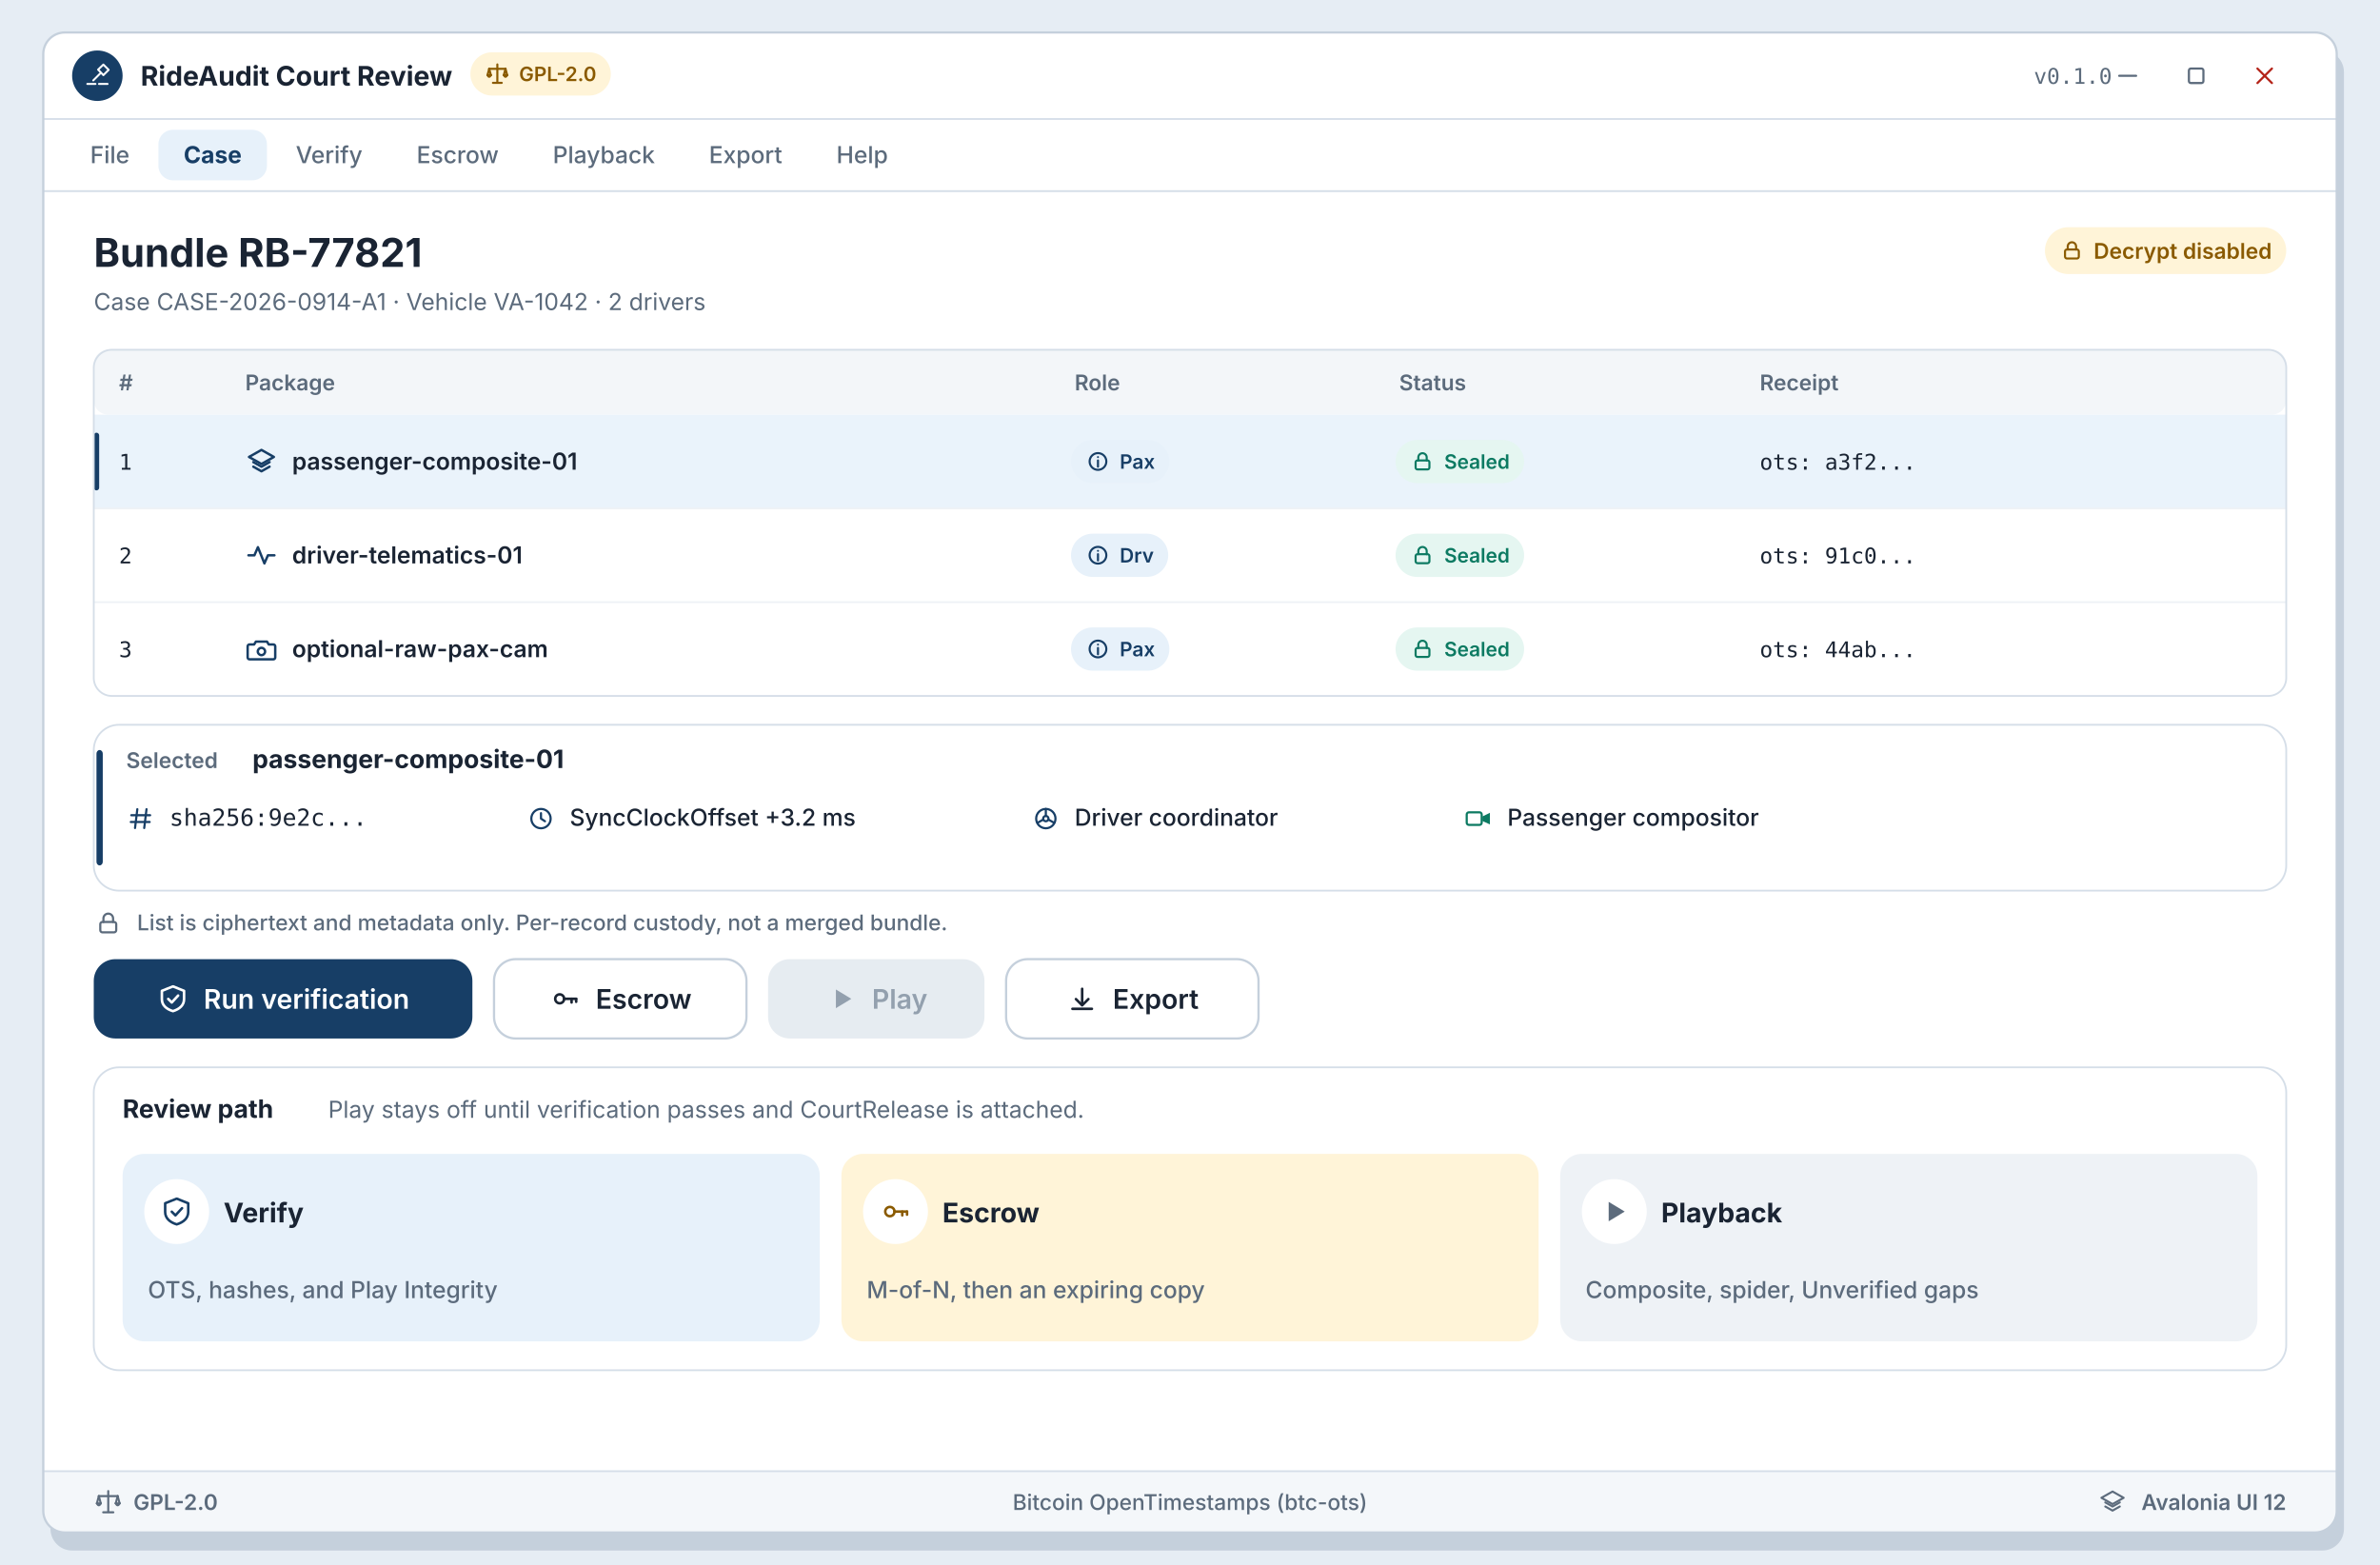
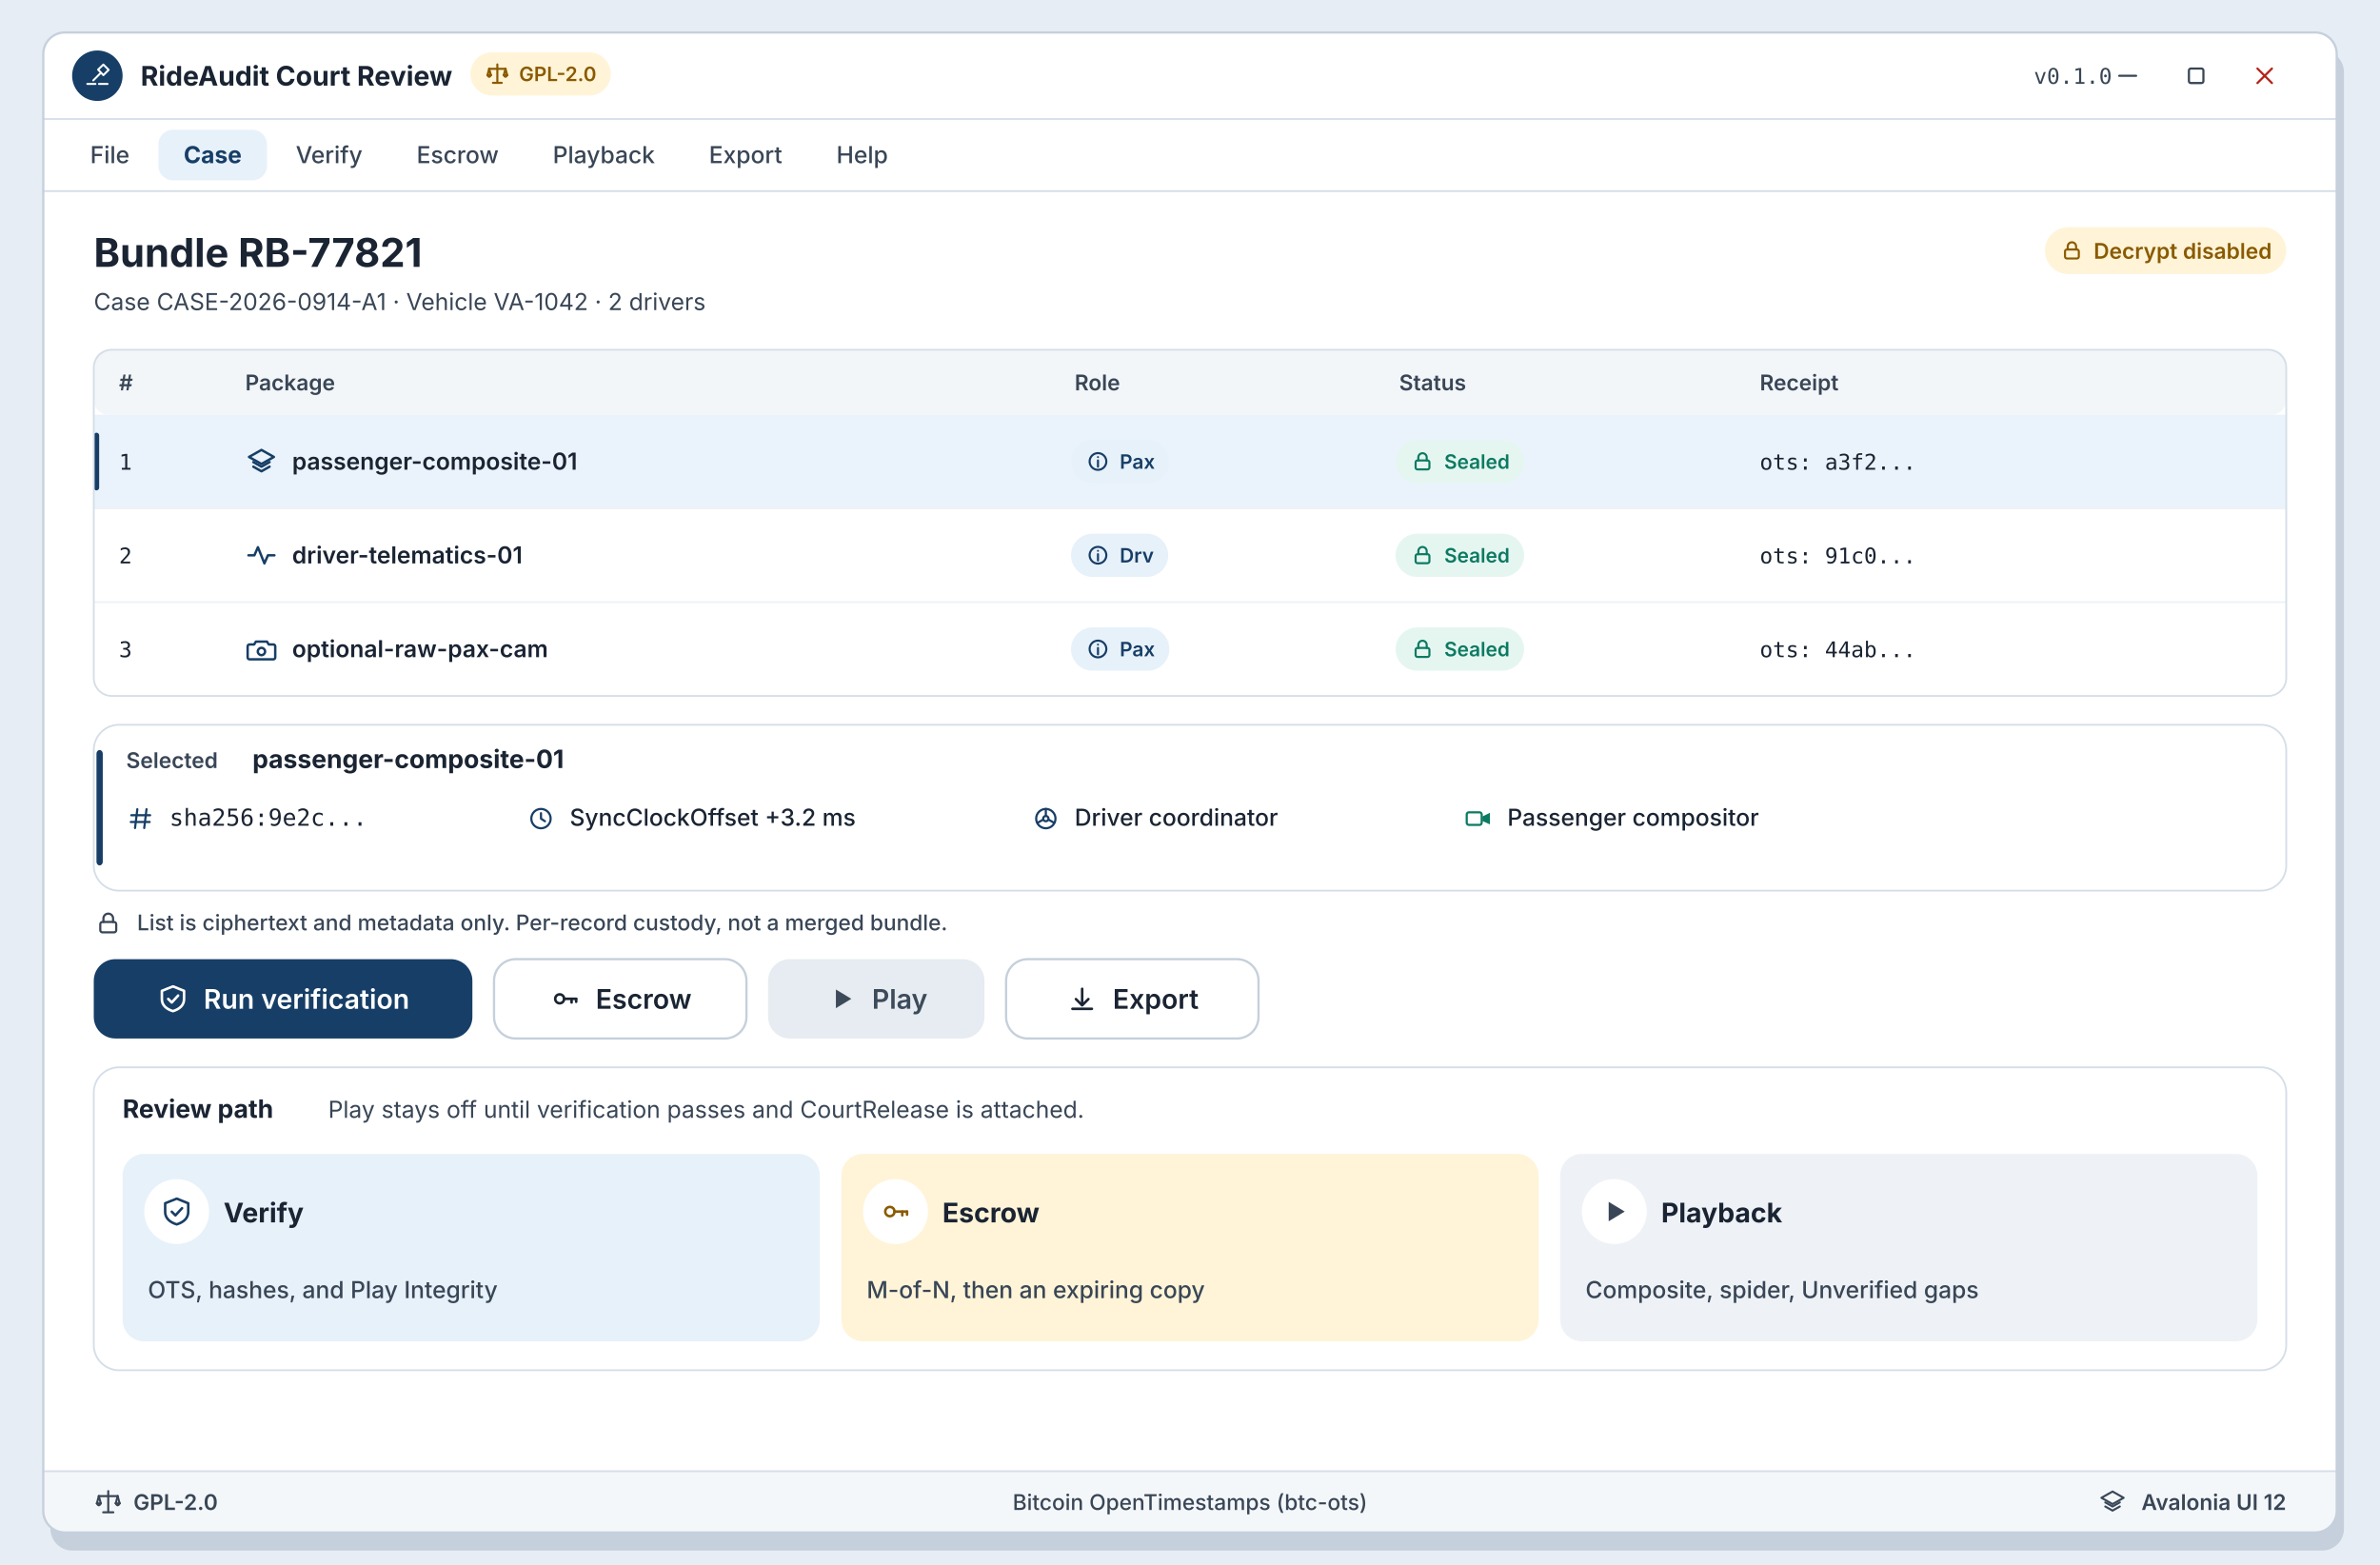
<svg xmlns="http://www.w3.org/2000/svg" width="1320" height="868" viewBox="0 0 1320 868" role="img">
  <defs>
    <clipPath id="win">
      <rect x="24" y="18" width="1272" height="832" rx="12" />
    </clipPath>
  </defs>
  <rect x="0" y="0" width="1320" height="868" rx="0" fill="#E6EDF4" />
  <rect x="28" y="28" width="1272" height="832" rx="12" fill="#C5D0DC" />
  <g clip-path="url(#win)">
    <rect x="24" y="18" width="1272" height="832" rx="0" fill="#FFFFFF" />
    <rect x="40" y="28" width="28" height="28" rx="14" fill="#173E66" />
    <g transform="translate(46.72 34.72) scale(0.61)">
      <path d="M2.8 19.4h7.4" fill="none" stroke="#FFFFFF" stroke-width="1.8" stroke-linecap="round" stroke-linejoin="round" />
      <path d="M13.4 19.4H21.2" fill="none" stroke="#FFFFFF" stroke-width="1.8" stroke-linecap="round" stroke-linejoin="round" />
      <path d="M8.2 16.2 14.4 10" fill="none" stroke="#FFFFFF" stroke-width="1.8" stroke-linecap="round" stroke-linejoin="round" />
      <path d="M12.6 6.4 17.4 1.8 22.2 6.6 17.4 11.4Z" fill="none" stroke="#FFFFFF" stroke-width="1.8" stroke-linecap="round" stroke-linejoin="round" />
    </g>
    <text x="78" y="47.5" fill="#1A2433" font-family="Inter, Segoe UI, Roboto, Helvetica, Arial, sans-serif" font-size="15" font-weight="700" text-anchor="start">RideAudit Court Review</text>
    <rect x="260.88" y="29" width="77.89" height="24" rx="12" fill="#FFF4D8" />
    <g transform="translate(268.88 34) scale(0.58)">
      <path d="M12 3v17.2" fill="none" stroke="#8A5A00" stroke-width="2" stroke-linecap="round" stroke-linejoin="round" />
      <path d="M7.8 20.6h8.4" fill="none" stroke="#8A5A00" stroke-width="2" stroke-linecap="round" stroke-linejoin="round" />
      <path d="M4.2 7.2h15.6" fill="none" stroke="#8A5A00" stroke-width="2" stroke-linecap="round" stroke-linejoin="round" />
      <path d="M4.2 7.2 2.6 13.2" fill="none" stroke="#8A5A00" stroke-width="2" stroke-linecap="round" stroke-linejoin="round" />
      <path d="M4.2 7.2 5.8 13.2" fill="none" stroke="#8A5A00" stroke-width="2" stroke-linecap="round" stroke-linejoin="round" />
      <path d="M2.6 13.2h3.2" fill="none" stroke="#8A5A00" stroke-width="2" stroke-linecap="round" stroke-linejoin="round" />
      <path d="M2.6 13.2Q4.2 16.4 5.8 13.2" fill="none" stroke="#8A5A00" stroke-width="2" stroke-linecap="round" stroke-linejoin="round" />
      <path d="M19.8 7.2 18.2 13.2" fill="none" stroke="#8A5A00" stroke-width="2" stroke-linecap="round" stroke-linejoin="round" />
      <path d="M19.8 7.2 21.4 13.2" fill="none" stroke="#8A5A00" stroke-width="2" stroke-linecap="round" stroke-linejoin="round" />
      <path d="M18.2 13.2h3.2" fill="none" stroke="#8A5A00" stroke-width="2" stroke-linecap="round" stroke-linejoin="round" />
      <path d="M18.2 13.2Q19.8 16.4 21.4 13.2" fill="none" stroke="#8A5A00" stroke-width="2" stroke-linecap="round" stroke-linejoin="round" />
    </g>
    <text x="287.88" y="45" fill="#8A5A00" font-family="Inter, Segoe UI, Roboto, Helvetica, Arial, sans-serif" font-size="11" font-weight="600" text-anchor="start">GPL-2.0</text>
-     <text x="1128" y="46.5" fill="#5C6B7C" font-family="JetBrains Mono, ui-monospace, SFMono-Regular, Menlo, Consolas, monospace" font-size="12" font-weight="500" text-anchor="start">v0.1.0</text>
+     <text x="1128" y="46.5" fill="#394656" font-family="JetBrains Mono, ui-monospace, SFMono-Regular, Menlo, Consolas, monospace" font-size="12" font-weight="500" text-anchor="start">v0.1.0</text>
    <g transform="translate(1172 34) scale(0.67)">
-       <path d="M5 12h14" fill="none" stroke="#5C6B7C" stroke-width="1.8" stroke-linecap="round" stroke-linejoin="round" />
+       <path d="M5 12h14" fill="none" stroke="#394656" stroke-width="1.8" stroke-linecap="round" stroke-linejoin="round" />
    </g>
    <g transform="translate(1210 34) scale(0.67)">
-       <rect x="6" y="6" width="12" height="12" rx="1.6" fill="none" stroke="#5C6B7C" stroke-width="1.8" stroke-linejoin="round" />
+       <rect x="6" y="6" width="12" height="12" rx="1.6" fill="none" stroke="#394656" stroke-width="1.8" stroke-linejoin="round" />
    </g>
    <g transform="translate(1248 34) scale(0.67)">
      <path d="M6 6 18 18" fill="none" stroke="#B42318" stroke-width="1.8" stroke-linecap="round" stroke-linejoin="round" />
      <path d="M18 6 6 18" fill="none" stroke="#B42318" stroke-width="1.8" stroke-linecap="round" stroke-linejoin="round" />
    </g>
    <line x1="24" y1="66" x2="1296" y2="66" stroke="#D5DEE8" stroke-width="1" />
-     <text x="50" y="90.5" fill="#5C6B7C" font-family="Inter, Segoe UI, Roboto, Helvetica, Arial, sans-serif" font-size="13" font-weight="500" text-anchor="start">File</text>
+     <text x="50" y="90.5" fill="#394656" font-family="Inter, Segoe UI, Roboto, Helvetica, Arial, sans-serif" font-size="13" font-weight="500" text-anchor="start">File</text>
    <rect x="87.86" y="72" width="60.19" height="28" rx="8" fill="#E7F1FA" />
    <text x="101.86" y="90.5" fill="#173E66" font-family="Inter, Segoe UI, Roboto, Helvetica, Arial, sans-serif" font-size="13" font-weight="700" text-anchor="start">Case</text>
-     <text x="164.05" y="90.5" fill="#5C6B7C" font-family="Inter, Segoe UI, Roboto, Helvetica, Arial, sans-serif" font-size="13" font-weight="500" text-anchor="start">Verify</text>
-     <text x="231.05" y="90.5" fill="#5C6B7C" font-family="Inter, Segoe UI, Roboto, Helvetica, Arial, sans-serif" font-size="13" font-weight="500" text-anchor="start">Escrow</text>
-     <text x="306.59" y="90.5" fill="#5C6B7C" font-family="Inter, Segoe UI, Roboto, Helvetica, Arial, sans-serif" font-size="13" font-weight="500" text-anchor="start">Playback</text>
-     <text x="393.22" y="90.5" fill="#5C6B7C" font-family="Inter, Segoe UI, Roboto, Helvetica, Arial, sans-serif" font-size="13" font-weight="500" text-anchor="start">Export</text>
-     <text x="463.88" y="90.5" fill="#5C6B7C" font-family="Inter, Segoe UI, Roboto, Helvetica, Arial, sans-serif" font-size="13" font-weight="500" text-anchor="start">Help</text>
+     <text x="164.05" y="90.5" fill="#394656" font-family="Inter, Segoe UI, Roboto, Helvetica, Arial, sans-serif" font-size="13" font-weight="500" text-anchor="start">Verify</text>
+     <text x="231.05" y="90.5" fill="#394656" font-family="Inter, Segoe UI, Roboto, Helvetica, Arial, sans-serif" font-size="13" font-weight="500" text-anchor="start">Escrow</text>
+     <text x="306.59" y="90.5" fill="#394656" font-family="Inter, Segoe UI, Roboto, Helvetica, Arial, sans-serif" font-size="13" font-weight="500" text-anchor="start">Playback</text>
+     <text x="393.22" y="90.5" fill="#394656" font-family="Inter, Segoe UI, Roboto, Helvetica, Arial, sans-serif" font-size="13" font-weight="500" text-anchor="start">Export</text>
+     <text x="463.88" y="90.5" fill="#394656" font-family="Inter, Segoe UI, Roboto, Helvetica, Arial, sans-serif" font-size="13" font-weight="500" text-anchor="start">Help</text>
    <line x1="24" y1="106" x2="1296" y2="106" stroke="#D5DEE8" stroke-width="1" />
    <text x="52" y="148" fill="#1A2433" font-family="Inter, Segoe UI, Roboto, Helvetica, Arial, sans-serif" font-size="22" font-weight="700" text-anchor="start">Bundle RB-77821</text>
    <rect x="1134.17" y="126" width="133.83" height="26" rx="13" fill="#FFF4D8" />
    <g transform="translate(1142.17 132) scale(0.58)">
      <path d="M8 11V8.1a4 4 0 0 1 8 0V11" fill="none" stroke="#8A5A00" stroke-width="2" stroke-linecap="round" stroke-linejoin="round" />
      <rect x="5.4" y="11" width="13.2" height="8.6" rx="1.8" fill="none" stroke="#8A5A00" stroke-width="2" stroke-linejoin="round" />
    </g>
    <text x="1161.17" y="143.5" fill="#8A5A00" font-family="Inter, Segoe UI, Roboto, Helvetica, Arial, sans-serif" font-size="12" font-weight="600" text-anchor="start">Decrypt disabled</text>
-     <text x="52" y="172" fill="#5C6B7C" font-family="Inter, Segoe UI, Roboto, Helvetica, Arial, sans-serif" font-size="13" font-weight="400" text-anchor="start">Case CASE-2026-0914-A1   ·   Vehicle VA-1042   ·   2 drivers</text>
+     <text x="52" y="172" fill="#394656" font-family="Inter, Segoe UI, Roboto, Helvetica, Arial, sans-serif" font-size="13" font-weight="400" text-anchor="start">Case CASE-2026-0914-A1   ·   Vehicle VA-1042   ·   2 drivers</text>
    <rect x="52" y="194" width="1216" height="36" rx="8" fill="#F3F6F9" />
-     <text x="66" y="216.5" fill="#5C6B7C" font-family="Inter, Segoe UI, Roboto, Helvetica, Arial, sans-serif" font-size="12" font-weight="600" text-anchor="start">#</text>
-     <text x="136" y="216.5" fill="#5C6B7C" font-family="Inter, Segoe UI, Roboto, Helvetica, Arial, sans-serif" font-size="12" font-weight="600" text-anchor="start">Package</text>
-     <text x="596" y="216.5" fill="#5C6B7C" font-family="Inter, Segoe UI, Roboto, Helvetica, Arial, sans-serif" font-size="12" font-weight="600" text-anchor="start">Role</text>
-     <text x="776" y="216.5" fill="#5C6B7C" font-family="Inter, Segoe UI, Roboto, Helvetica, Arial, sans-serif" font-size="12" font-weight="600" text-anchor="start">Status</text>
-     <text x="976" y="216.5" fill="#5C6B7C" font-family="Inter, Segoe UI, Roboto, Helvetica, Arial, sans-serif" font-size="12" font-weight="600" text-anchor="start">Receipt</text>
+     <text x="66" y="216.5" fill="#394656" font-family="Inter, Segoe UI, Roboto, Helvetica, Arial, sans-serif" font-size="12" font-weight="600" text-anchor="start">#</text>
+     <text x="136" y="216.5" fill="#394656" font-family="Inter, Segoe UI, Roboto, Helvetica, Arial, sans-serif" font-size="12" font-weight="600" text-anchor="start">Package</text>
+     <text x="596" y="216.5" fill="#394656" font-family="Inter, Segoe UI, Roboto, Helvetica, Arial, sans-serif" font-size="12" font-weight="600" text-anchor="start">Role</text>
+     <text x="776" y="216.5" fill="#394656" font-family="Inter, Segoe UI, Roboto, Helvetica, Arial, sans-serif" font-size="12" font-weight="600" text-anchor="start">Status</text>
+     <text x="976" y="216.5" fill="#394656" font-family="Inter, Segoe UI, Roboto, Helvetica, Arial, sans-serif" font-size="12" font-weight="600" text-anchor="start">Receipt</text>
    <rect x="52" y="230" width="1216" height="52" rx="0" fill="#EAF3FB" />
    <rect x="52" y="240" width="3" height="32" rx="1.5" fill="#173E66" />
    <text x="66" y="260.5" fill="#1A2433" font-family="JetBrains Mono, ui-monospace, SFMono-Regular, Menlo, Consolas, monospace" font-size="12" font-weight="500" text-anchor="start">1</text>
    <g transform="translate(136 247) scale(0.75)">
      <path d="M12 3.4 21.2 8.6 12 13.8 2.8 8.6Z" fill="none" stroke="#173E66" stroke-width="1.8" stroke-linecap="round" stroke-linejoin="round" />
      <path d="M6 12.4 12 15.8 18 12.4" fill="none" stroke="#173E66" stroke-width="1.8" stroke-linecap="round" stroke-linejoin="round" />
      <path d="M6 15.8 12 19.2 18 15.8" fill="none" stroke="#173E66" stroke-width="1.8" stroke-linecap="round" stroke-linejoin="round" />
    </g>
    <text x="162" y="260.5" fill="#1A2433" font-family="Inter, Segoe UI, Roboto, Helvetica, Arial, sans-serif" font-size="13" font-weight="600" text-anchor="start">passenger-composite-01</text>
    <rect x="594" y="244" width="54.56" height="24" rx="12" fill="#E7F1FA" />
    <g transform="translate(602 249) scale(0.58)">
      <circle cx="12" cy="12" r="8" fill="none" stroke="#173E66" stroke-width="2" />
      <path d="M12 11v6" fill="none" stroke="#173E66" stroke-width="2" stroke-linecap="round" stroke-linejoin="round" />
      <circle cx="12" cy="7.8" r="0.95" fill="#173E66" />
    </g>
    <text x="621" y="260" fill="#173E66" font-family="Inter, Segoe UI, Roboto, Helvetica, Arial, sans-serif" font-size="11" font-weight="600" text-anchor="start">Pax</text>
    <rect x="774" y="244" width="71.31" height="24" rx="12" fill="#E5F6F1" />
    <g transform="translate(782 249) scale(0.58)">
      <path d="M8 11V8.1a4 4 0 0 1 8 0V11" fill="none" stroke="#0C7A62" stroke-width="2" stroke-linecap="round" stroke-linejoin="round" />
      <rect x="5.4" y="11" width="13.2" height="8.6" rx="1.8" fill="none" stroke="#0C7A62" stroke-width="2" stroke-linejoin="round" />
    </g>
    <text x="801" y="260" fill="#0C7A62" font-family="Inter, Segoe UI, Roboto, Helvetica, Arial, sans-serif" font-size="11" font-weight="600" text-anchor="start">Sealed</text>
    <text x="976" y="260.5" fill="#1A2433" font-family="JetBrains Mono, ui-monospace, SFMono-Regular, Menlo, Consolas, monospace" font-size="12" font-weight="500" text-anchor="start">ots: a3f2...</text>
    <line x1="52" y1="282" x2="1268" y2="282" stroke="#EEF2F6" stroke-width="1" />
    <text x="66" y="312.5" fill="#1A2433" font-family="JetBrains Mono, ui-monospace, SFMono-Regular, Menlo, Consolas, monospace" font-size="12" font-weight="500" text-anchor="start">2</text>
    <g transform="translate(136 299) scale(0.75)">
      <path d="M2.4 12h4.4l2.6-6 4.8 12 2.6-6H21.6" fill="none" stroke="#173E66" stroke-width="1.8" stroke-linecap="round" stroke-linejoin="round" />
    </g>
    <text x="162" y="312.5" fill="#1A2433" font-family="Inter, Segoe UI, Roboto, Helvetica, Arial, sans-serif" font-size="13" font-weight="600" text-anchor="start">driver-telematics-01</text>
    <rect x="594" y="296" width="53.92" height="24" rx="12" fill="#E7F1FA" />
    <g transform="translate(602 301) scale(0.58)">
      <circle cx="12" cy="12" r="8" fill="none" stroke="#173E66" stroke-width="2" />
      <path d="M12 11v6" fill="none" stroke="#173E66" stroke-width="2" stroke-linecap="round" stroke-linejoin="round" />
      <circle cx="12" cy="7.8" r="0.95" fill="#173E66" />
    </g>
    <text x="621" y="312" fill="#173E66" font-family="Inter, Segoe UI, Roboto, Helvetica, Arial, sans-serif" font-size="11" font-weight="600" text-anchor="start">Drv</text>
    <rect x="774" y="296" width="71.31" height="24" rx="12" fill="#E5F6F1" />
    <g transform="translate(782 301) scale(0.58)">
      <path d="M8 11V8.1a4 4 0 0 1 8 0V11" fill="none" stroke="#0C7A62" stroke-width="2" stroke-linecap="round" stroke-linejoin="round" />
      <rect x="5.4" y="11" width="13.2" height="8.6" rx="1.8" fill="none" stroke="#0C7A62" stroke-width="2" stroke-linejoin="round" />
    </g>
    <text x="801" y="312" fill="#0C7A62" font-family="Inter, Segoe UI, Roboto, Helvetica, Arial, sans-serif" font-size="11" font-weight="600" text-anchor="start">Sealed</text>
    <text x="976" y="312.5" fill="#1A2433" font-family="JetBrains Mono, ui-monospace, SFMono-Regular, Menlo, Consolas, monospace" font-size="12" font-weight="500" text-anchor="start">ots: 91c0...</text>
    <line x1="52" y1="334" x2="1268" y2="334" stroke="#EEF2F6" stroke-width="1" />
    <text x="66" y="364.5" fill="#1A2433" font-family="JetBrains Mono, ui-monospace, SFMono-Regular, Menlo, Consolas, monospace" font-size="12" font-weight="500" text-anchor="start">3</text>
    <g transform="translate(136 351) scale(0.75)">
      <path d="M3.2 8.6h3.4l1.3-2.1h8.2l1.3 2.1h3.4A1.4 1.4 0 0 1 22.2 10v8.2a1.4 1.4 0 0 1-1.4 1.4H3.2A1.4 1.4 0 0 1 1.8 18.2V10a1.4 1.4 0 0 1 1.4-1.4z" fill="none" stroke="#173E66" stroke-width="1.8" stroke-linecap="round" stroke-linejoin="round" />
      <circle cx="12" cy="13.8" r="2.7" fill="none" stroke="#173E66" stroke-width="1.8" />
    </g>
    <text x="162" y="364.5" fill="#1A2433" font-family="Inter, Segoe UI, Roboto, Helvetica, Arial, sans-serif" font-size="13" font-weight="600" text-anchor="start">optional-raw-pax-cam</text>
    <rect x="594" y="348" width="54.56" height="24" rx="12" fill="#E7F1FA" />
    <g transform="translate(602 353) scale(0.58)">
      <circle cx="12" cy="12" r="8" fill="none" stroke="#173E66" stroke-width="2" />
      <path d="M12 11v6" fill="none" stroke="#173E66" stroke-width="2" stroke-linecap="round" stroke-linejoin="round" />
      <circle cx="12" cy="7.8" r="0.95" fill="#173E66" />
    </g>
    <text x="621" y="364" fill="#173E66" font-family="Inter, Segoe UI, Roboto, Helvetica, Arial, sans-serif" font-size="11" font-weight="600" text-anchor="start">Pax</text>
    <rect x="774" y="348" width="71.31" height="24" rx="12" fill="#E5F6F1" />
    <g transform="translate(782 353) scale(0.58)">
      <path d="M8 11V8.1a4 4 0 0 1 8 0V11" fill="none" stroke="#0C7A62" stroke-width="2" stroke-linecap="round" stroke-linejoin="round" />
      <rect x="5.4" y="11" width="13.2" height="8.6" rx="1.8" fill="none" stroke="#0C7A62" stroke-width="2" stroke-linejoin="round" />
    </g>
    <text x="801" y="364" fill="#0C7A62" font-family="Inter, Segoe UI, Roboto, Helvetica, Arial, sans-serif" font-size="11" font-weight="600" text-anchor="start">Sealed</text>
    <text x="976" y="364.5" fill="#1A2433" font-family="JetBrains Mono, ui-monospace, SFMono-Regular, Menlo, Consolas, monospace" font-size="12" font-weight="500" text-anchor="start">ots: 44ab...</text>
    <rect x="52" y="194" width="1216" height="192" rx="10" fill="none" stroke="#D5DEE8" stroke-width="1" />
    <rect x="52" y="402" width="1216" height="92" rx="14" fill="#FFFFFF" stroke="#D5DEE8" stroke-width="1" />
    <rect x="53.5" y="416" width="3.5" height="64" rx="2" fill="#173E66" />
-     <text x="70" y="426" fill="#5C6B7C" font-family="Inter, Segoe UI, Roboto, Helvetica, Arial, sans-serif" font-size="12" font-weight="600" text-anchor="start">Selected</text>
+     <text x="70" y="426" fill="#394656" font-family="Inter, Segoe UI, Roboto, Helvetica, Arial, sans-serif" font-size="12" font-weight="600" text-anchor="start">Selected</text>
    <text x="140" y="426" fill="#1A2433" font-family="Inter, Segoe UI, Roboto, Helvetica, Arial, sans-serif" font-size="14" font-weight="700" text-anchor="start">passenger-composite-01</text>
    <g transform="translate(70 446) scale(0.67)">
      <path d="M9.2 4.2 7.3 19.8" fill="none" stroke="#173E66" stroke-width="1.8" stroke-linecap="round" stroke-linejoin="round" />
      <path d="M16.8 4.2 14.9 19.8" fill="none" stroke="#173E66" stroke-width="1.8" stroke-linecap="round" stroke-linejoin="round" />
      <path d="M4.2 9.2h15.6" fill="none" stroke="#173E66" stroke-width="1.8" stroke-linecap="round" stroke-linejoin="round" />
      <path d="M3.8 14.8h15.6" fill="none" stroke="#173E66" stroke-width="1.8" stroke-linecap="round" stroke-linejoin="round" />
    </g>
    <text x="94" y="458" fill="#1A2433" font-family="JetBrains Mono, ui-monospace, SFMono-Regular, Menlo, Consolas, monospace" font-size="13" font-weight="500" text-anchor="start">sha256:9e2c...</text>
    <g transform="translate(292 446) scale(0.67)">
      <circle cx="12" cy="12" r="8" fill="none" stroke="#173E66" stroke-width="1.8" />
      <path d="M12 7.5V12l3.3 2.2" fill="none" stroke="#173E66" stroke-width="1.8" stroke-linecap="round" stroke-linejoin="round" />
    </g>
    <text x="316" y="458" fill="#1A2433" font-family="Inter, Segoe UI, Roboto, Helvetica, Arial, sans-serif" font-size="13" font-weight="500" text-anchor="start">SyncClockOffset +3.2 ms</text>
    <g transform="translate(572 446) scale(0.67)">
      <circle cx="12" cy="12" r="8" fill="none" stroke="#173E66" stroke-width="1.8" />
      <circle cx="12" cy="12" r="2.2" fill="none" stroke="#173E66" stroke-width="1.8" />
      <path d="M12 4v5.8" fill="none" stroke="#173E66" stroke-width="1.8" stroke-linecap="round" stroke-linejoin="round" />
      <path d="M5.1 15.5 9.5 13" fill="none" stroke="#173E66" stroke-width="1.8" stroke-linecap="round" stroke-linejoin="round" />
      <path d="M18.9 15.5 14.5 13" fill="none" stroke="#173E66" stroke-width="1.8" stroke-linecap="round" stroke-linejoin="round" />
    </g>
    <text x="596" y="458" fill="#1A2433" font-family="Inter, Segoe UI, Roboto, Helvetica, Arial, sans-serif" font-size="13" font-weight="500" text-anchor="start">Driver coordinator</text>
    <g transform="translate(812 446) scale(0.67)">
      <rect x="2.2" y="6.8" width="12.4" height="10.4" rx="1.8" fill="none" stroke="#0C7A62" stroke-width="1.8" stroke-linejoin="round" />
      <path d="M15.2 10.2 21.4 7.2v9.6l-6.2-2.8z" fill="#0C7A62" stroke="none" stroke-linejoin="round" />
    </g>
    <text x="836" y="458" fill="#1A2433" font-family="Inter, Segoe UI, Roboto, Helvetica, Arial, sans-serif" font-size="13" font-weight="500" text-anchor="start">Passenger compositor</text>
    <g transform="translate(52 504) scale(0.67)">
-       <path d="M8 11V8.1a4 4 0 0 1 8 0V11" fill="none" stroke="#5C6B7C" stroke-width="1.8" stroke-linecap="round" stroke-linejoin="round" />
-       <rect x="5.4" y="11" width="13.2" height="8.6" rx="1.8" fill="none" stroke="#5C6B7C" stroke-width="1.8" stroke-linejoin="round" />
-     </g>
-     <text x="76" y="516" fill="#5C6B7C" font-family="Inter, Segoe UI, Roboto, Helvetica, Arial, sans-serif" font-size="12" font-weight="500" text-anchor="start">List is ciphertext and metadata only. Per-record custody, not a merged bundle.</text>
+       <path d="M8 11V8.1a4 4 0 0 1 8 0V11" fill="none" stroke="#394656" stroke-width="1.8" stroke-linecap="round" stroke-linejoin="round" />
+       <rect x="5.4" y="11" width="13.2" height="8.6" rx="1.8" fill="none" stroke="#394656" stroke-width="1.8" stroke-linejoin="round" />
+     </g>
+     <text x="76" y="516" fill="#394656" font-family="Inter, Segoe UI, Roboto, Helvetica, Arial, sans-serif" font-size="12" font-weight="500" text-anchor="start">List is ciphertext and metadata only. Per-record custody, not a merged bundle.</text>
    <rect x="52" y="532" width="210" height="44" rx="12" fill="#173E66" />
    <g transform="translate(86.93 545) scale(0.75)">
      <path d="M12 2.8 20.2 6.1v6.2c0 4.3-3.2 7.3-8.2 8.8-5-1.5-8.2-4.5-8.2-8.8V6.1Z" fill="none" stroke="#FFFFFF" stroke-width="1.9" stroke-linecap="round" stroke-linejoin="round" />
      <path d="M8.5 12.1 11.1 14.7 15.8 9.6" fill="none" stroke="#FFFFFF" stroke-width="1.9" stroke-linecap="round" stroke-linejoin="round" />
    </g>
    <text x="112.93" y="559.5" fill="#FFFFFF" font-family="Inter, Segoe UI, Roboto, Helvetica, Arial, sans-serif" font-size="15" font-weight="600" text-anchor="start">Run verification</text>
    <rect x="274" y="532" width="140" height="44" rx="12" fill="#FFFFFF" stroke="#C5D0DC" stroke-width="1.25" />
    <g transform="translate(304.41 545) scale(0.75)">
      <circle cx="8" cy="12" r="3.3" fill="none" stroke="#1A2433" stroke-width="1.9" />
      <path d="M11.2 12H20.2" fill="none" stroke="#1A2433" stroke-width="1.9" stroke-linecap="round" stroke-linejoin="round" />
      <path d="M16.8 12v2.7" fill="none" stroke="#1A2433" stroke-width="1.9" stroke-linecap="round" stroke-linejoin="round" />
      <path d="M20.2 12v2.2" fill="none" stroke="#1A2433" stroke-width="1.9" stroke-linecap="round" stroke-linejoin="round" />
    </g>
    <text x="330.41" y="559.5" fill="#1A2433" font-family="Inter, Segoe UI, Roboto, Helvetica, Arial, sans-serif" font-size="15" font-weight="600" text-anchor="start">Escrow</text>
    <rect x="426" y="532" width="120" height="44" rx="12" fill="#E6ECF1" />
    <g transform="translate(457.61 545) scale(0.75)">
-       <path d="M8 5.1v13.8L19.4 12Z" fill="#93A0AE" stroke="none" stroke-linejoin="round" />
-     </g>
-     <text x="483.61" y="559.5" fill="#93A0AE" font-family="Inter, Segoe UI, Roboto, Helvetica, Arial, sans-serif" font-size="15" font-weight="600" text-anchor="start">Play</text>
+       <path d="M8 5.1v13.8L19.4 12Z" fill="#3D4A5A" stroke="none" stroke-linejoin="round" />
+     </g>
+     <text x="483.61" y="559.5" fill="#3D4A5A" font-family="Inter, Segoe UI, Roboto, Helvetica, Arial, sans-serif" font-size="15" font-weight="600" text-anchor="start">Play</text>
    <rect x="558" y="532" width="140" height="44" rx="12" fill="#FFFFFF" stroke="#C5D0DC" stroke-width="1.25" />
    <g transform="translate(591.19 545) scale(0.75)">
      <path d="M12 4.6v11.6" fill="none" stroke="#1A2433" stroke-width="1.9" stroke-linecap="round" stroke-linejoin="round" />
      <path d="M7.4 12.2 12 16.8 16.6 12.2" fill="none" stroke="#1A2433" stroke-width="1.9" stroke-linecap="round" stroke-linejoin="round" />
      <path d="M4.8 19.4h14.4" fill="none" stroke="#1A2433" stroke-width="1.9" stroke-linecap="round" stroke-linejoin="round" />
    </g>
    <text x="617.19" y="559.5" fill="#1A2433" font-family="Inter, Segoe UI, Roboto, Helvetica, Arial, sans-serif" font-size="15" font-weight="600" text-anchor="start">Export</text>
    <rect x="52" y="592" width="1216" height="168" rx="14" fill="#FFFFFF" stroke="#D5DEE8" stroke-width="1" />
    <text x="68" y="620" fill="#1A2433" font-family="Inter, Segoe UI, Roboto, Helvetica, Arial, sans-serif" font-size="14" font-weight="700" text-anchor="start">Review path</text>
-     <text x="182" y="620" fill="#5C6B7C" font-family="Inter, Segoe UI, Roboto, Helvetica, Arial, sans-serif" font-size="13" font-weight="400" text-anchor="start">Play stays off until verification passes and CourtRelease is attached.</text>
+     <text x="182" y="620" fill="#394656" font-family="Inter, Segoe UI, Roboto, Helvetica, Arial, sans-serif" font-size="13" font-weight="400" text-anchor="start">Play stays off until verification passes and CourtRelease is attached.</text>
    <rect x="68" y="640" width="386.67" height="104" rx="12" fill="#E7F1FA" />
    <rect x="80" y="654" width="36" height="36" rx="18" fill="#FFFFFF" />
    <g transform="translate(88.64 662.64) scale(0.78)">
      <path d="M12 2.8 20.2 6.1v6.2c0 4.3-3.2 7.3-8.2 8.8-5-1.5-8.2-4.5-8.2-8.8V6.1Z" fill="none" stroke="#173E66" stroke-width="1.8" stroke-linecap="round" stroke-linejoin="round" />
      <path d="M8.5 12.1 11.1 14.7 15.8 9.6" fill="none" stroke="#173E66" stroke-width="1.8" stroke-linecap="round" stroke-linejoin="round" />
    </g>
    <text x="124" y="678" fill="#1A2433" font-family="Inter, Segoe UI, Roboto, Helvetica, Arial, sans-serif" font-size="15" font-weight="700" text-anchor="start">Verify</text>
-     <text x="82" y="720" fill="#5C6B7C" font-family="Inter, Segoe UI, Roboto, Helvetica, Arial, sans-serif" font-size="13" font-weight="500" text-anchor="start">OTS, hashes, and Play Integrity</text>
+     <text x="82" y="720" fill="#394656" font-family="Inter, Segoe UI, Roboto, Helvetica, Arial, sans-serif" font-size="13" font-weight="500" text-anchor="start">OTS, hashes, and Play Integrity</text>
    <rect x="466.67" y="640" width="386.67" height="104" rx="12" fill="#FFF4D8" />
    <rect x="478.67" y="654" width="36" height="36" rx="18" fill="#FFFFFF" />
    <g transform="translate(487.31 662.64) scale(0.78)">
      <circle cx="8" cy="12" r="3.3" fill="none" stroke="#8A5A00" stroke-width="1.8" />
      <path d="M11.2 12H20.2" fill="none" stroke="#8A5A00" stroke-width="1.8" stroke-linecap="round" stroke-linejoin="round" />
      <path d="M16.8 12v2.7" fill="none" stroke="#8A5A00" stroke-width="1.8" stroke-linecap="round" stroke-linejoin="round" />
      <path d="M20.2 12v2.2" fill="none" stroke="#8A5A00" stroke-width="1.8" stroke-linecap="round" stroke-linejoin="round" />
    </g>
    <text x="522.67" y="678" fill="#1A2433" font-family="Inter, Segoe UI, Roboto, Helvetica, Arial, sans-serif" font-size="15" font-weight="700" text-anchor="start">Escrow</text>
-     <text x="480.67" y="720" fill="#5C6B7C" font-family="Inter, Segoe UI, Roboto, Helvetica, Arial, sans-serif" font-size="13" font-weight="500" text-anchor="start">M-of-N, then an expiring copy</text>
+     <text x="480.67" y="720" fill="#394656" font-family="Inter, Segoe UI, Roboto, Helvetica, Arial, sans-serif" font-size="13" font-weight="500" text-anchor="start">M-of-N, then an expiring copy</text>
    <rect x="865.33" y="640" width="386.67" height="104" rx="12" fill="#EEF2F6" />
    <rect x="877.33" y="654" width="36" height="36" rx="18" fill="#FFFFFF" />
    <g transform="translate(885.97 662.64) scale(0.78)">
-       <path d="M8 5.1v13.8L19.4 12Z" fill="#5C6B7C" stroke="none" stroke-linejoin="round" />
+       <path d="M8 5.1v13.8L19.4 12Z" fill="#394656" stroke="none" stroke-linejoin="round" />
    </g>
    <text x="921.33" y="678" fill="#1A2433" font-family="Inter, Segoe UI, Roboto, Helvetica, Arial, sans-serif" font-size="15" font-weight="700" text-anchor="start">Playback</text>
-     <text x="879.33" y="720" fill="#5C6B7C" font-family="Inter, Segoe UI, Roboto, Helvetica, Arial, sans-serif" font-size="13" font-weight="500" text-anchor="start">Composite, spider, Unverified gaps</text>
+     <text x="879.33" y="720" fill="#394656" font-family="Inter, Segoe UI, Roboto, Helvetica, Arial, sans-serif" font-size="13" font-weight="500" text-anchor="start">Composite, spider, Unverified gaps</text>
    <rect x="24" y="816" width="1272" height="34" rx="0" fill="#F4F7FA" />
    <line x1="24" y1="816" x2="1296" y2="816" stroke="#D5DEE8" stroke-width="1" />
    <g transform="translate(52 825) scale(0.67)">
-       <path d="M12 3v17.2" fill="none" stroke="#5C6B7C" stroke-width="1.7" stroke-linecap="round" stroke-linejoin="round" />
-       <path d="M7.8 20.6h8.4" fill="none" stroke="#5C6B7C" stroke-width="1.7" stroke-linecap="round" stroke-linejoin="round" />
-       <path d="M4.2 7.2h15.6" fill="none" stroke="#5C6B7C" stroke-width="1.7" stroke-linecap="round" stroke-linejoin="round" />
-       <path d="M4.2 7.2 2.6 13.2" fill="none" stroke="#5C6B7C" stroke-width="1.7" stroke-linecap="round" stroke-linejoin="round" />
-       <path d="M4.2 7.2 5.8 13.2" fill="none" stroke="#5C6B7C" stroke-width="1.7" stroke-linecap="round" stroke-linejoin="round" />
-       <path d="M2.6 13.2h3.2" fill="none" stroke="#5C6B7C" stroke-width="1.7" stroke-linecap="round" stroke-linejoin="round" />
-       <path d="M2.6 13.2Q4.2 16.4 5.8 13.2" fill="none" stroke="#5C6B7C" stroke-width="1.7" stroke-linecap="round" stroke-linejoin="round" />
-       <path d="M19.8 7.2 18.2 13.2" fill="none" stroke="#5C6B7C" stroke-width="1.7" stroke-linecap="round" stroke-linejoin="round" />
-       <path d="M19.8 7.2 21.4 13.2" fill="none" stroke="#5C6B7C" stroke-width="1.7" stroke-linecap="round" stroke-linejoin="round" />
-       <path d="M18.2 13.2h3.2" fill="none" stroke="#5C6B7C" stroke-width="1.7" stroke-linecap="round" stroke-linejoin="round" />
-       <path d="M18.2 13.2Q19.8 16.4 21.4 13.2" fill="none" stroke="#5C6B7C" stroke-width="1.7" stroke-linecap="round" stroke-linejoin="round" />
-     </g>
-     <text x="74" y="837.5" fill="#5C6B7C" font-family="Inter, Segoe UI, Roboto, Helvetica, Arial, sans-serif" font-size="12" font-weight="600" text-anchor="start">GPL-2.0</text>
-     <text x="660" y="837.5" fill="#5C6B7C" font-family="Inter, Segoe UI, Roboto, Helvetica, Arial, sans-serif" font-size="12" font-weight="500" text-anchor="middle">Bitcoin OpenTimestamps (btc-ots)</text>
+       <path d="M12 3v17.2" fill="none" stroke="#394656" stroke-width="1.7" stroke-linecap="round" stroke-linejoin="round" />
+       <path d="M7.8 20.6h8.4" fill="none" stroke="#394656" stroke-width="1.7" stroke-linecap="round" stroke-linejoin="round" />
+       <path d="M4.2 7.2h15.6" fill="none" stroke="#394656" stroke-width="1.7" stroke-linecap="round" stroke-linejoin="round" />
+       <path d="M4.2 7.2 2.6 13.2" fill="none" stroke="#394656" stroke-width="1.7" stroke-linecap="round" stroke-linejoin="round" />
+       <path d="M4.2 7.2 5.8 13.2" fill="none" stroke="#394656" stroke-width="1.7" stroke-linecap="round" stroke-linejoin="round" />
+       <path d="M2.6 13.2h3.2" fill="none" stroke="#394656" stroke-width="1.7" stroke-linecap="round" stroke-linejoin="round" />
+       <path d="M2.6 13.2Q4.2 16.4 5.8 13.2" fill="none" stroke="#394656" stroke-width="1.7" stroke-linecap="round" stroke-linejoin="round" />
+       <path d="M19.8 7.2 18.2 13.2" fill="none" stroke="#394656" stroke-width="1.7" stroke-linecap="round" stroke-linejoin="round" />
+       <path d="M19.8 7.2 21.4 13.2" fill="none" stroke="#394656" stroke-width="1.7" stroke-linecap="round" stroke-linejoin="round" />
+       <path d="M18.2 13.2h3.2" fill="none" stroke="#394656" stroke-width="1.7" stroke-linecap="round" stroke-linejoin="round" />
+       <path d="M18.2 13.2Q19.8 16.4 21.4 13.2" fill="none" stroke="#394656" stroke-width="1.7" stroke-linecap="round" stroke-linejoin="round" />
+     </g>
+     <text x="74" y="837.5" fill="#394656" font-family="Inter, Segoe UI, Roboto, Helvetica, Arial, sans-serif" font-size="12" font-weight="600" text-anchor="start">GPL-2.0</text>
+     <text x="660" y="837.5" fill="#394656" font-family="Inter, Segoe UI, Roboto, Helvetica, Arial, sans-serif" font-size="12" font-weight="500" text-anchor="middle">Bitcoin OpenTimestamps (btc-ots)</text>
    <g transform="translate(1163.62 825) scale(0.67)">
-       <path d="M12 3.4 21.2 8.6 12 13.8 2.8 8.6Z" fill="none" stroke="#5C6B7C" stroke-width="1.7" stroke-linecap="round" stroke-linejoin="round" />
-       <path d="M6 12.4 12 15.8 18 12.4" fill="none" stroke="#5C6B7C" stroke-width="1.7" stroke-linecap="round" stroke-linejoin="round" />
-       <path d="M6 15.8 12 19.2 18 15.8" fill="none" stroke="#5C6B7C" stroke-width="1.7" stroke-linecap="round" stroke-linejoin="round" />
-     </g>
-     <text x="1268" y="837.5" fill="#5C6B7C" font-family="Inter, Segoe UI, Roboto, Helvetica, Arial, sans-serif" font-size="12" font-weight="600" text-anchor="end">Avalonia UI 12</text>
+       <path d="M12 3.4 21.2 8.6 12 13.8 2.8 8.6Z" fill="none" stroke="#394656" stroke-width="1.7" stroke-linecap="round" stroke-linejoin="round" />
+       <path d="M6 12.4 12 15.8 18 12.4" fill="none" stroke="#394656" stroke-width="1.7" stroke-linecap="round" stroke-linejoin="round" />
+       <path d="M6 15.8 12 19.2 18 15.8" fill="none" stroke="#394656" stroke-width="1.7" stroke-linecap="round" stroke-linejoin="round" />
+     </g>
+     <text x="1268" y="837.5" fill="#394656" font-family="Inter, Segoe UI, Roboto, Helvetica, Arial, sans-serif" font-size="12" font-weight="600" text-anchor="end">Avalonia UI 12</text>
  </g>
  <rect x="24" y="18" width="1272" height="832" rx="12" fill="none" stroke="#C5D0DC" stroke-width="1.25" />
</svg>
